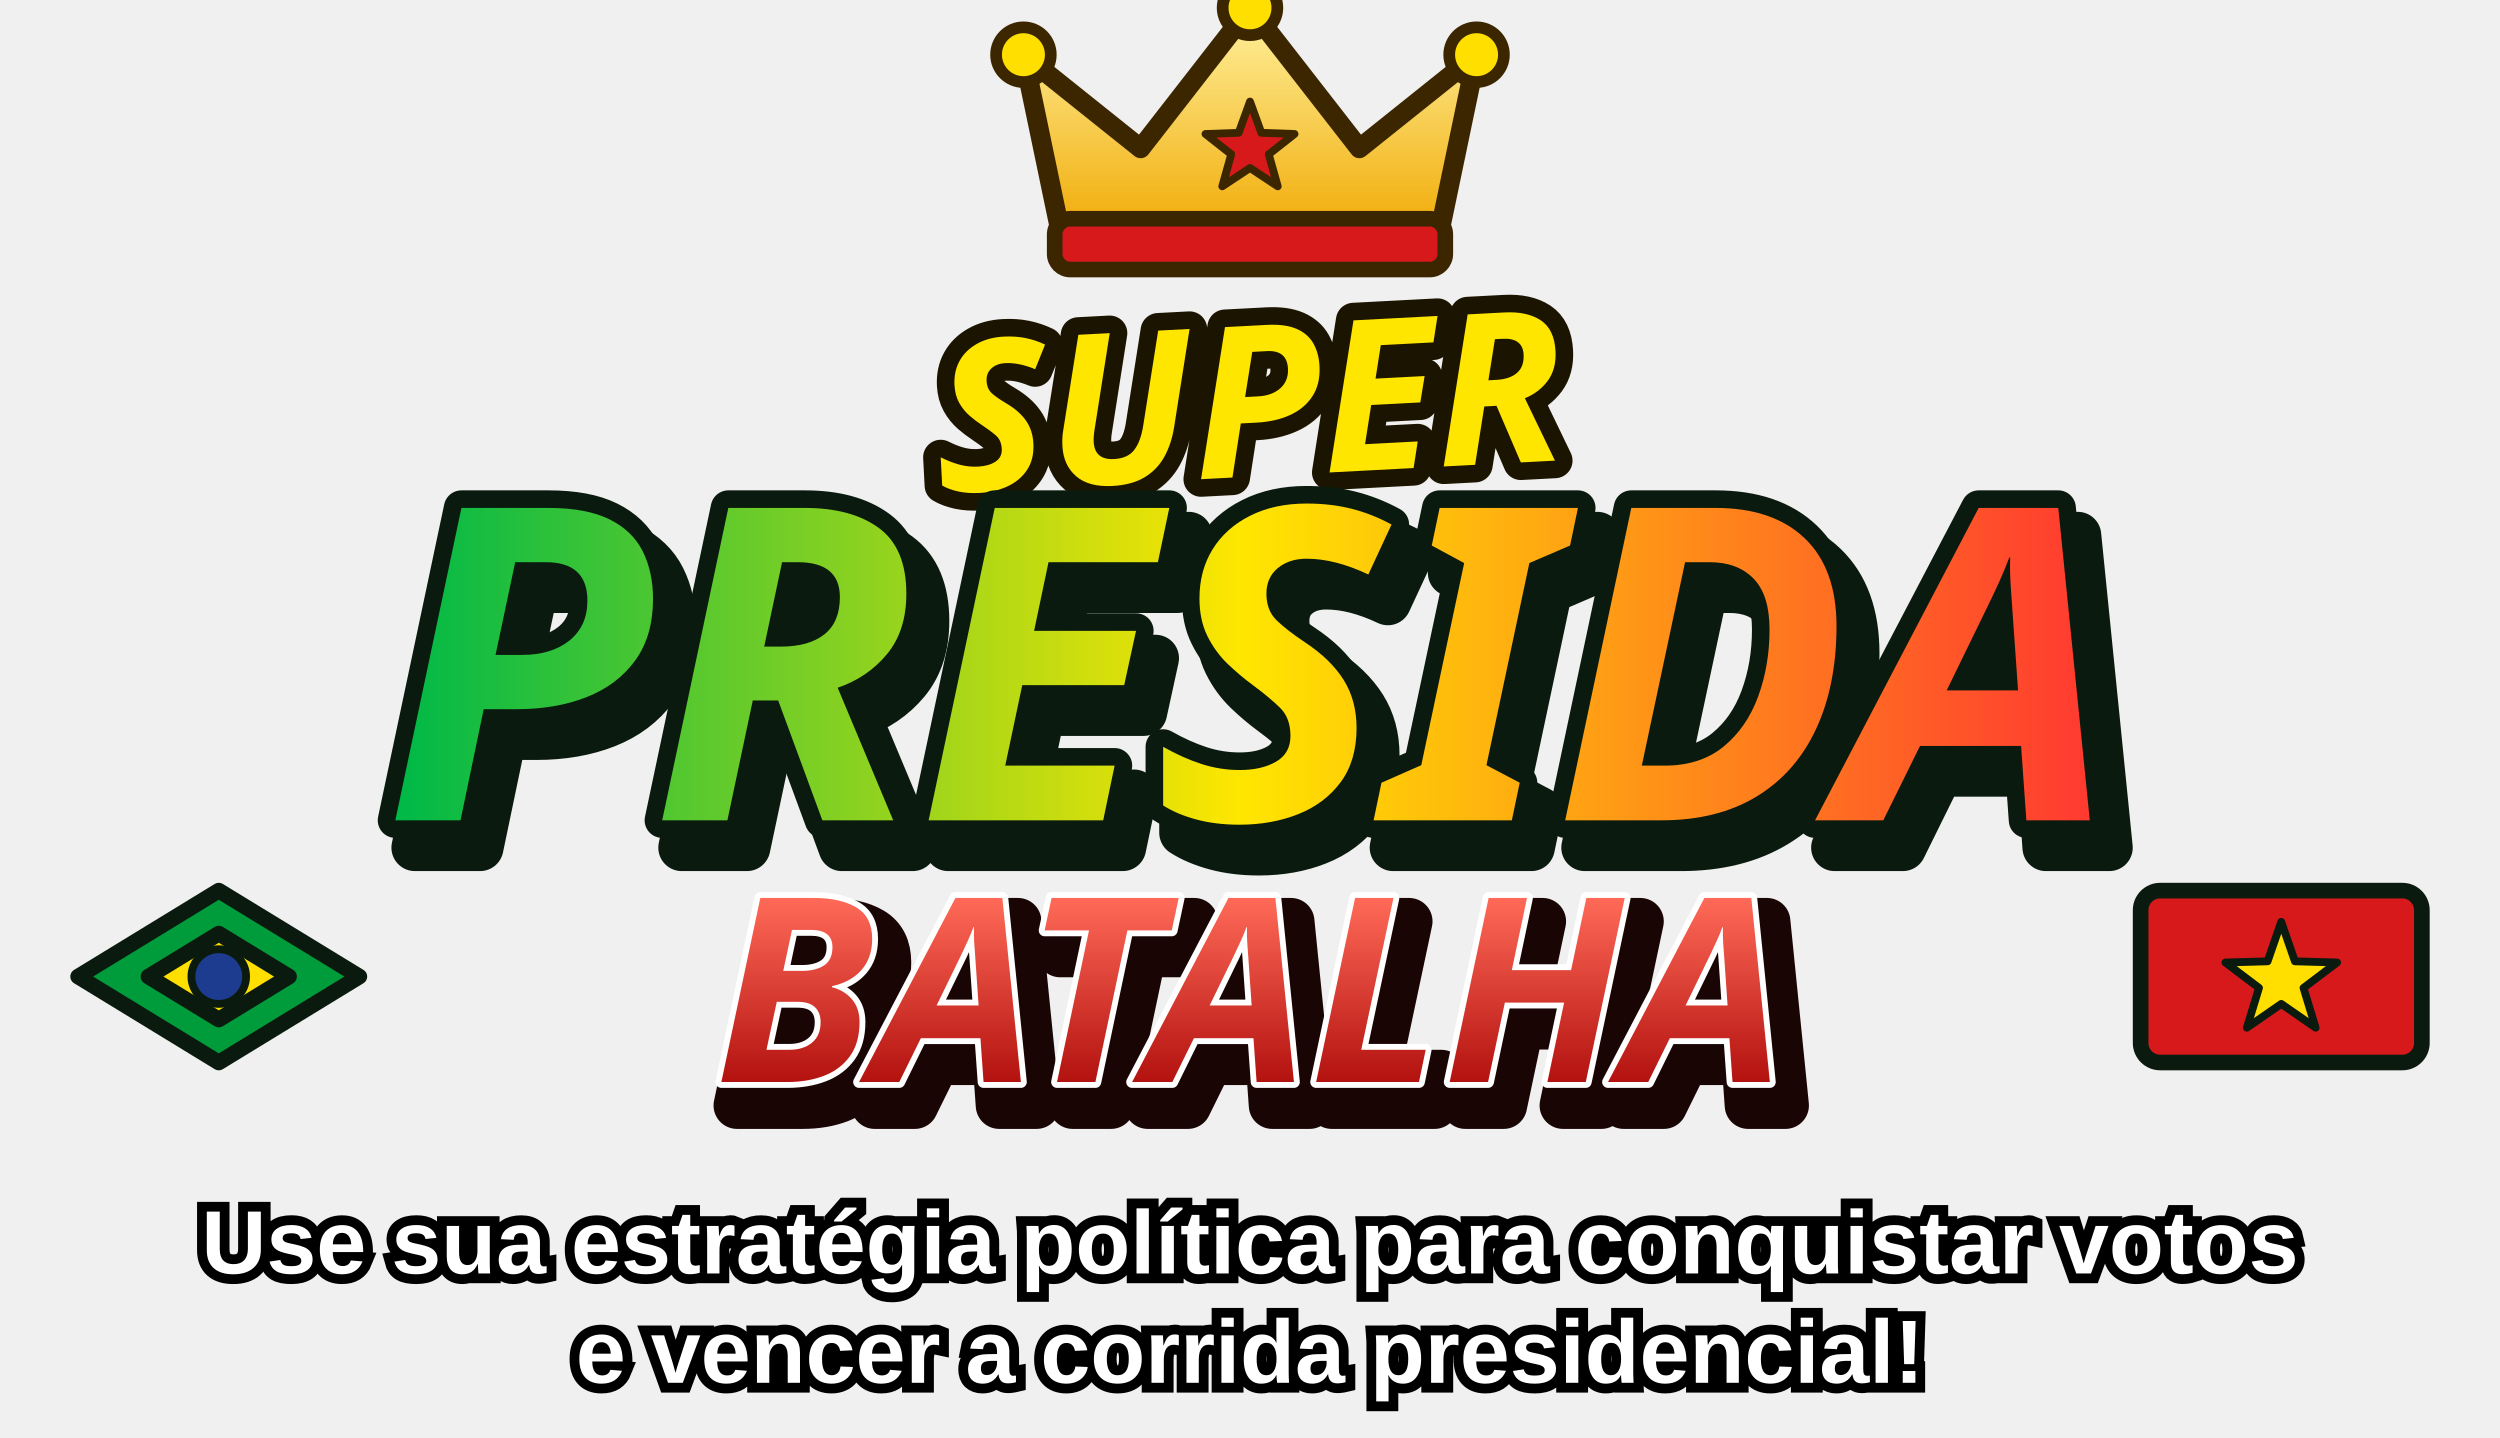
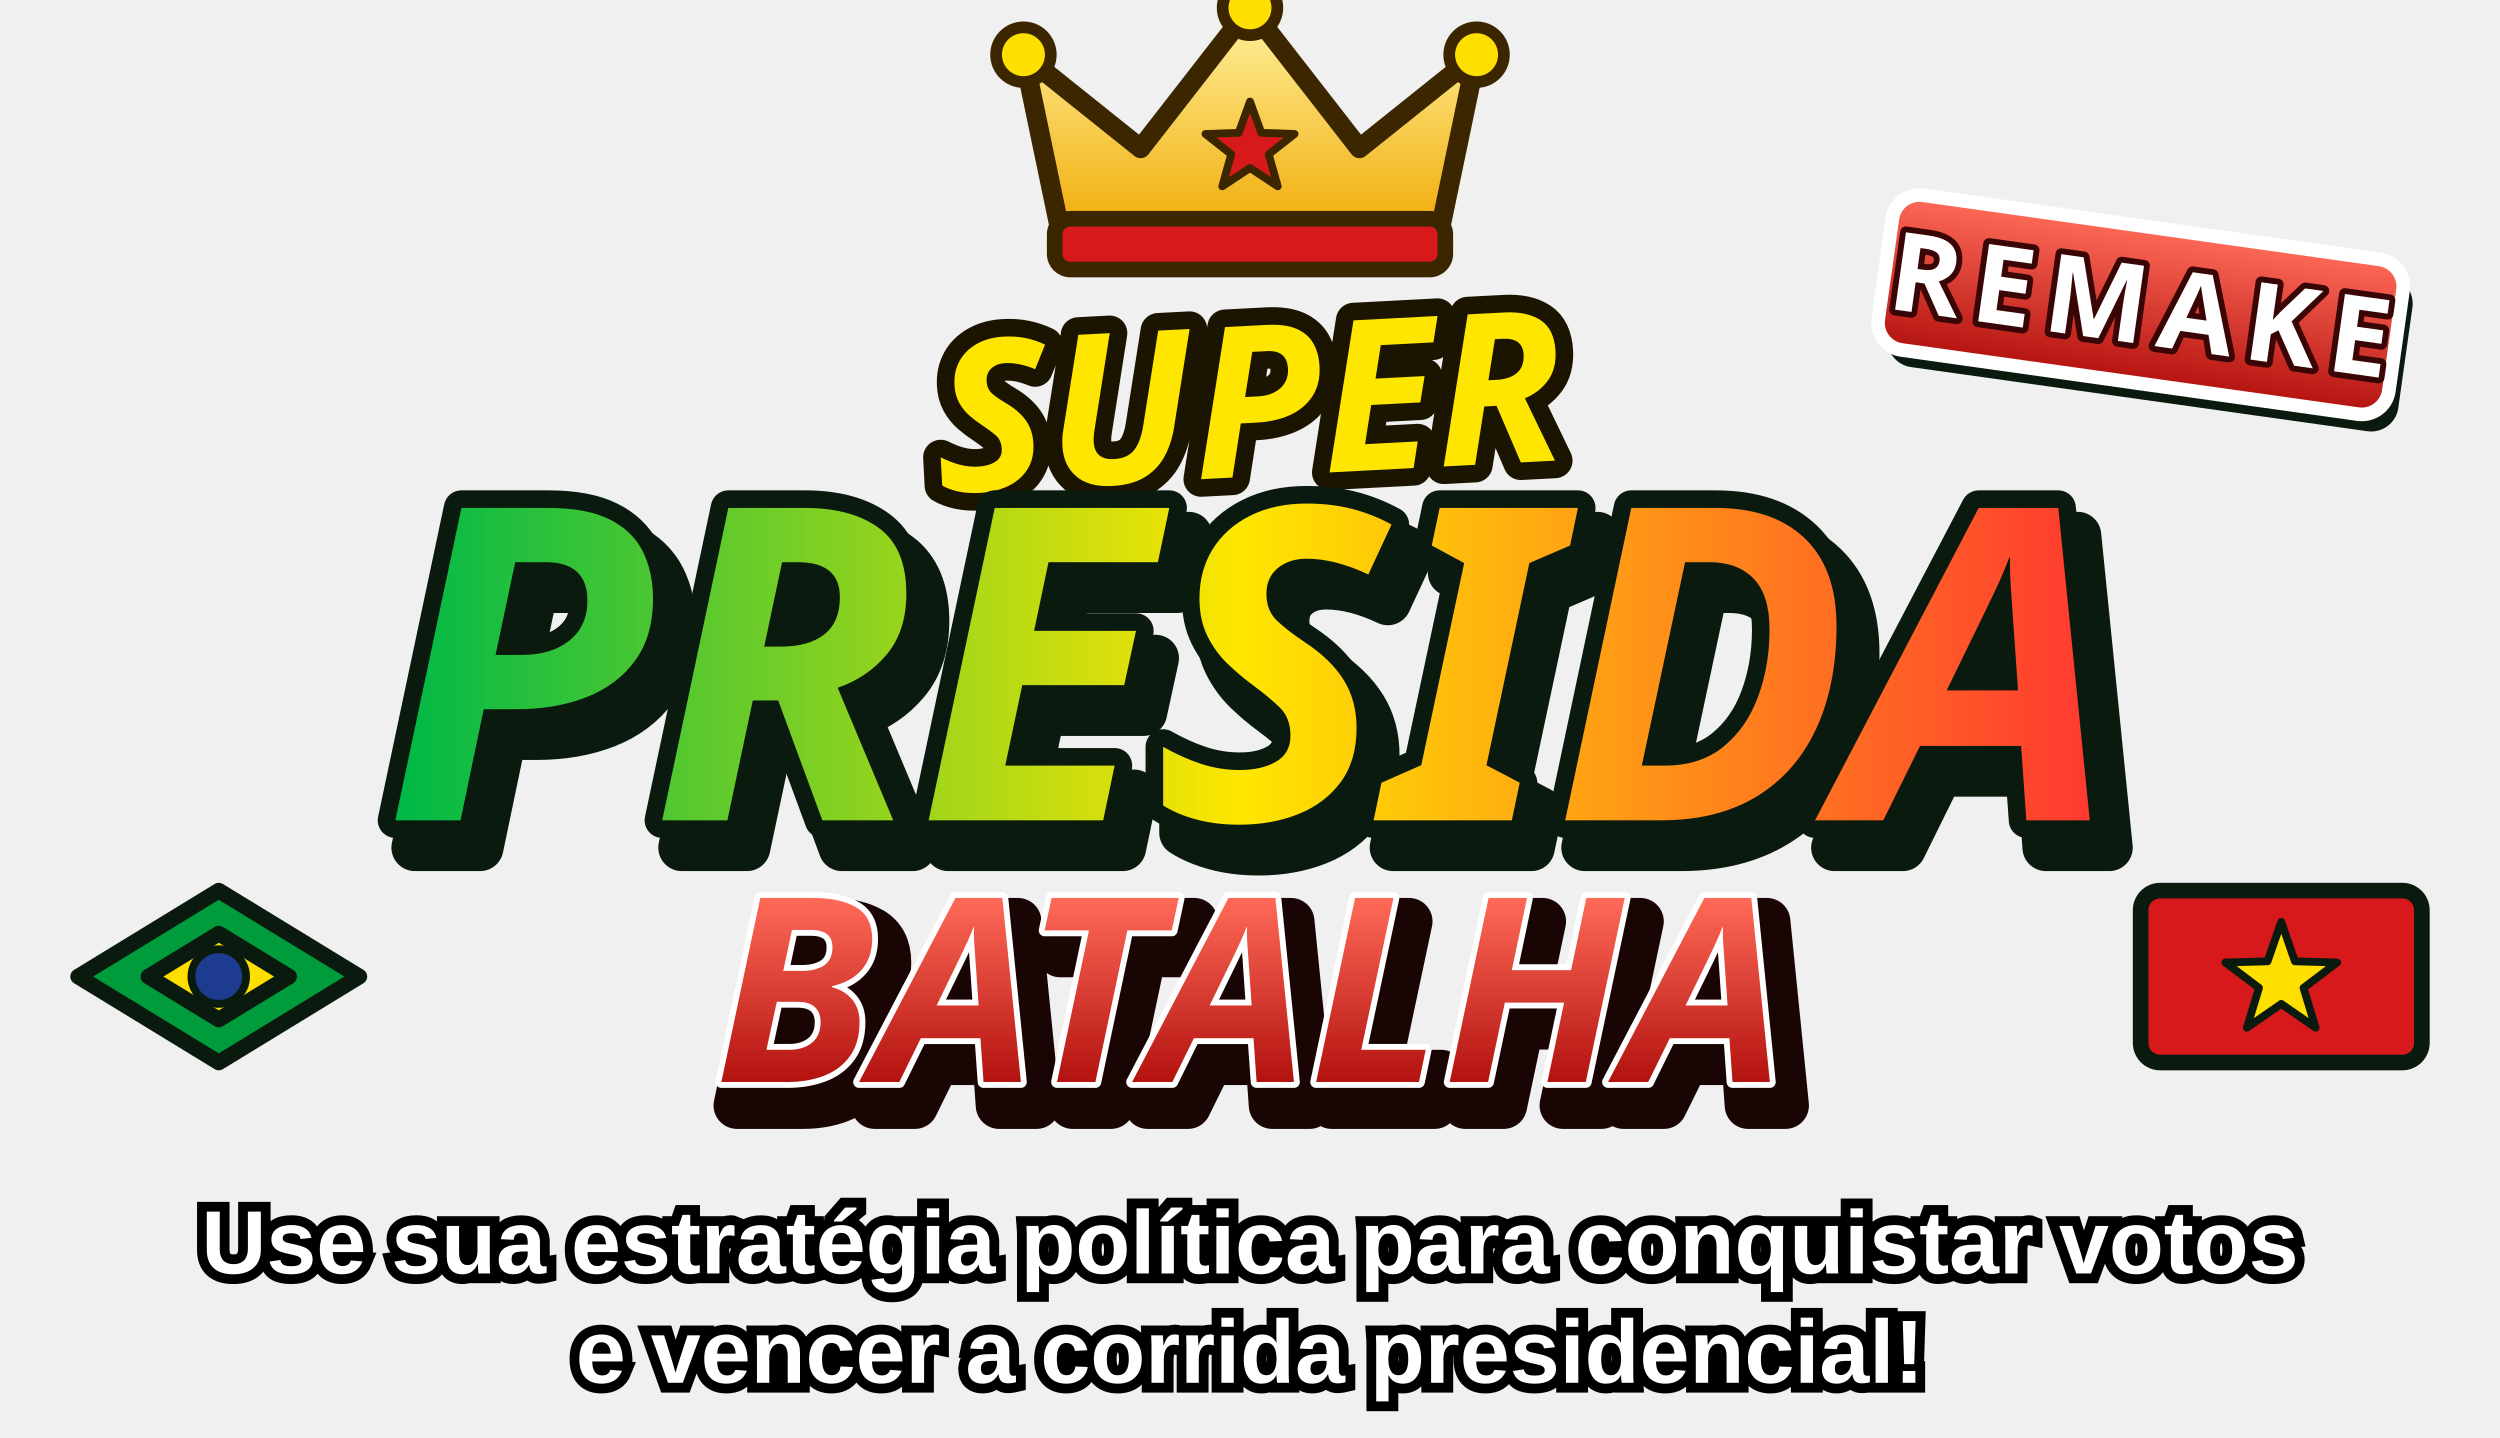
<svg xmlns="http://www.w3.org/2000/svg" viewBox="0 0 640 368" role="img" aria-label="Super Presida Batalha">
  <defs>
    <linearGradient id="gp" x1="0" x2="1">
      <stop offset="0" stop-color="#00b947" />
      <stop offset=".5" stop-color="#ffe600" />
      <stop offset="1" stop-color="#ff3b30" />
    </linearGradient>
    <linearGradient id="gf" x1="0" y1="0" x2="0" y2="1">
      <stop offset="0" stop-color="#ff6a58" />
      <stop offset="1" stop-color="#b3120f" />
    </linearGradient>
    <linearGradient id="gc" x1="0" y1="0" x2="0" y2="1">
      <stop offset="0" stop-color="#fff2a0" />
      <stop offset="1" stop-color="#f0a800" />
    </linearGradient>
  </defs>
  <g transform="translate(320 8)" stroke="#3b2600" stroke-width="5" stroke-linejoin="round">
    <path d="M-48 54 L-58 6 L-28 30 L0 -6 L28 30 L58 6 L48 54 Z" fill="url(#gc)" />
    <circle cx="-58" cy="6" r="7" fill="#ffdf00" stroke-width="3" />
    <circle cx="0" cy="-6" r="7" fill="#ffdf00" stroke-width="3" />
    <circle cx="58" cy="6" r="7" fill="#ffdf00" stroke-width="3" />
    <rect x="-50" y="48" width="100" height="13" rx="4" fill="#d7191c" stroke-width="4" />
    <polygon points="0.0,18.0 2.9,26.0 11.4,26.3 4.8,31.5 7.1,39.7 0.0,35.0 -7.1,39.7 -4.8,31.5 -11.4,26.3 -2.9,26.0" fill="#d7191c" stroke-width="2" />
  </g>
  <g font-family="Impact,'Arial Black','Segoe UI',sans-serif" font-weight="900" text-anchor="middle" stroke-linejoin="round" paint-order="stroke" style="font-style:italic">
    <text x="320" y="122" font-size="54" textLength="270" lengthAdjust="spacingAndGlyphs" fill="#ffe600" stroke="#1b1400" stroke-width="9" transform="rotate(-3 320 110)">SUPER</text>
    <text x="325" y="217" font-size="112" textLength="590" lengthAdjust="spacingAndGlyphs" fill="#0a1a0e" stroke="#0a1a0e" stroke-width="12">PRESIDA</text>
    <text x="320" y="210" font-size="112" textLength="590" lengthAdjust="spacingAndGlyphs" fill="url(#gp)" stroke="#0a1a0e" stroke-width="9">PRESIDA</text>
    <text x="324" y="283" font-size="66" textLength="390" lengthAdjust="spacingAndGlyphs" fill="#1a0505" stroke="#1a0505" stroke-width="12">BATALHA</text>
    <text x="320" y="277" font-size="66" textLength="390" lengthAdjust="spacingAndGlyphs" fill="url(#gf)" stroke="#fff" stroke-width="3">BATALHA</text>
  </g>
  <g stroke="#0a1a0e" stroke-width="4" stroke-linejoin="round">
    <g transform="translate(-50 0)">
      <path d="M70 250 l36 -22 l36 22 l-36 22 Z" fill="#009c3b" />
      <path d="M88 250 l18 -11 l18 11 l-18 11 Z" fill="#ffdf00" />
      <circle cx="106" cy="250" r="7" fill="#1d3b8f" stroke-width="2" />
    </g>
    <g transform="translate(50 0)">
      <rect x="498" y="228" width="72" height="44" rx="5" fill="#d7191c" />
      <polygon points="534.0,236.0 537.5,246.1 548.3,246.4 539.7,252.9 542.8,263.1 534.0,257.0 525.2,263.1 528.3,252.9 519.7,246.4 530.5,246.1" fill="#ffdf00" stroke-width="2" />
    </g>
  </g>
  <text x="320" y="326" font-size="23" font-weight="700" fill="#ffffff" stroke="#000" stroke-width="5" paint-order="stroke" text-anchor="middle" font-family="'Segoe UI',Arial,sans-serif" textLength="560" lengthAdjust="spacingAndGlyphs">Use sua estratégia política para conquistar votos</text>
  <text x="320" y="354" font-size="23" font-weight="700" fill="#ffffff" stroke="#000" stroke-width="5" paint-order="stroke" text-anchor="middle" font-family="'Segoe UI',Arial,sans-serif" textLength="400" lengthAdjust="spacingAndGlyphs">e vencer a corrida presidencial!</text>
+   <g transform="translate(548 78) rotate(8)" font-family="Impact,'Arial Black','Segoe UI',sans-serif" text-anchor="middle" stroke-linejoin="round">
+     <rect x="-66" y="-20" width="132" height="40" rx="7" fill="#0a1a0e" transform="translate(3 4)" />
+     <rect x="-66" y="-20" width="132" height="40" rx="7" fill="url(#gf)" stroke="#fff" stroke-width="3.5" />
+     <text x="0" y="10" font-size="28" font-weight="900" letter-spacing="3" fill="#fff" stroke="#3a0605" stroke-width="3" paint-order="stroke">REMAKE</text>
+   </g>
</svg>
